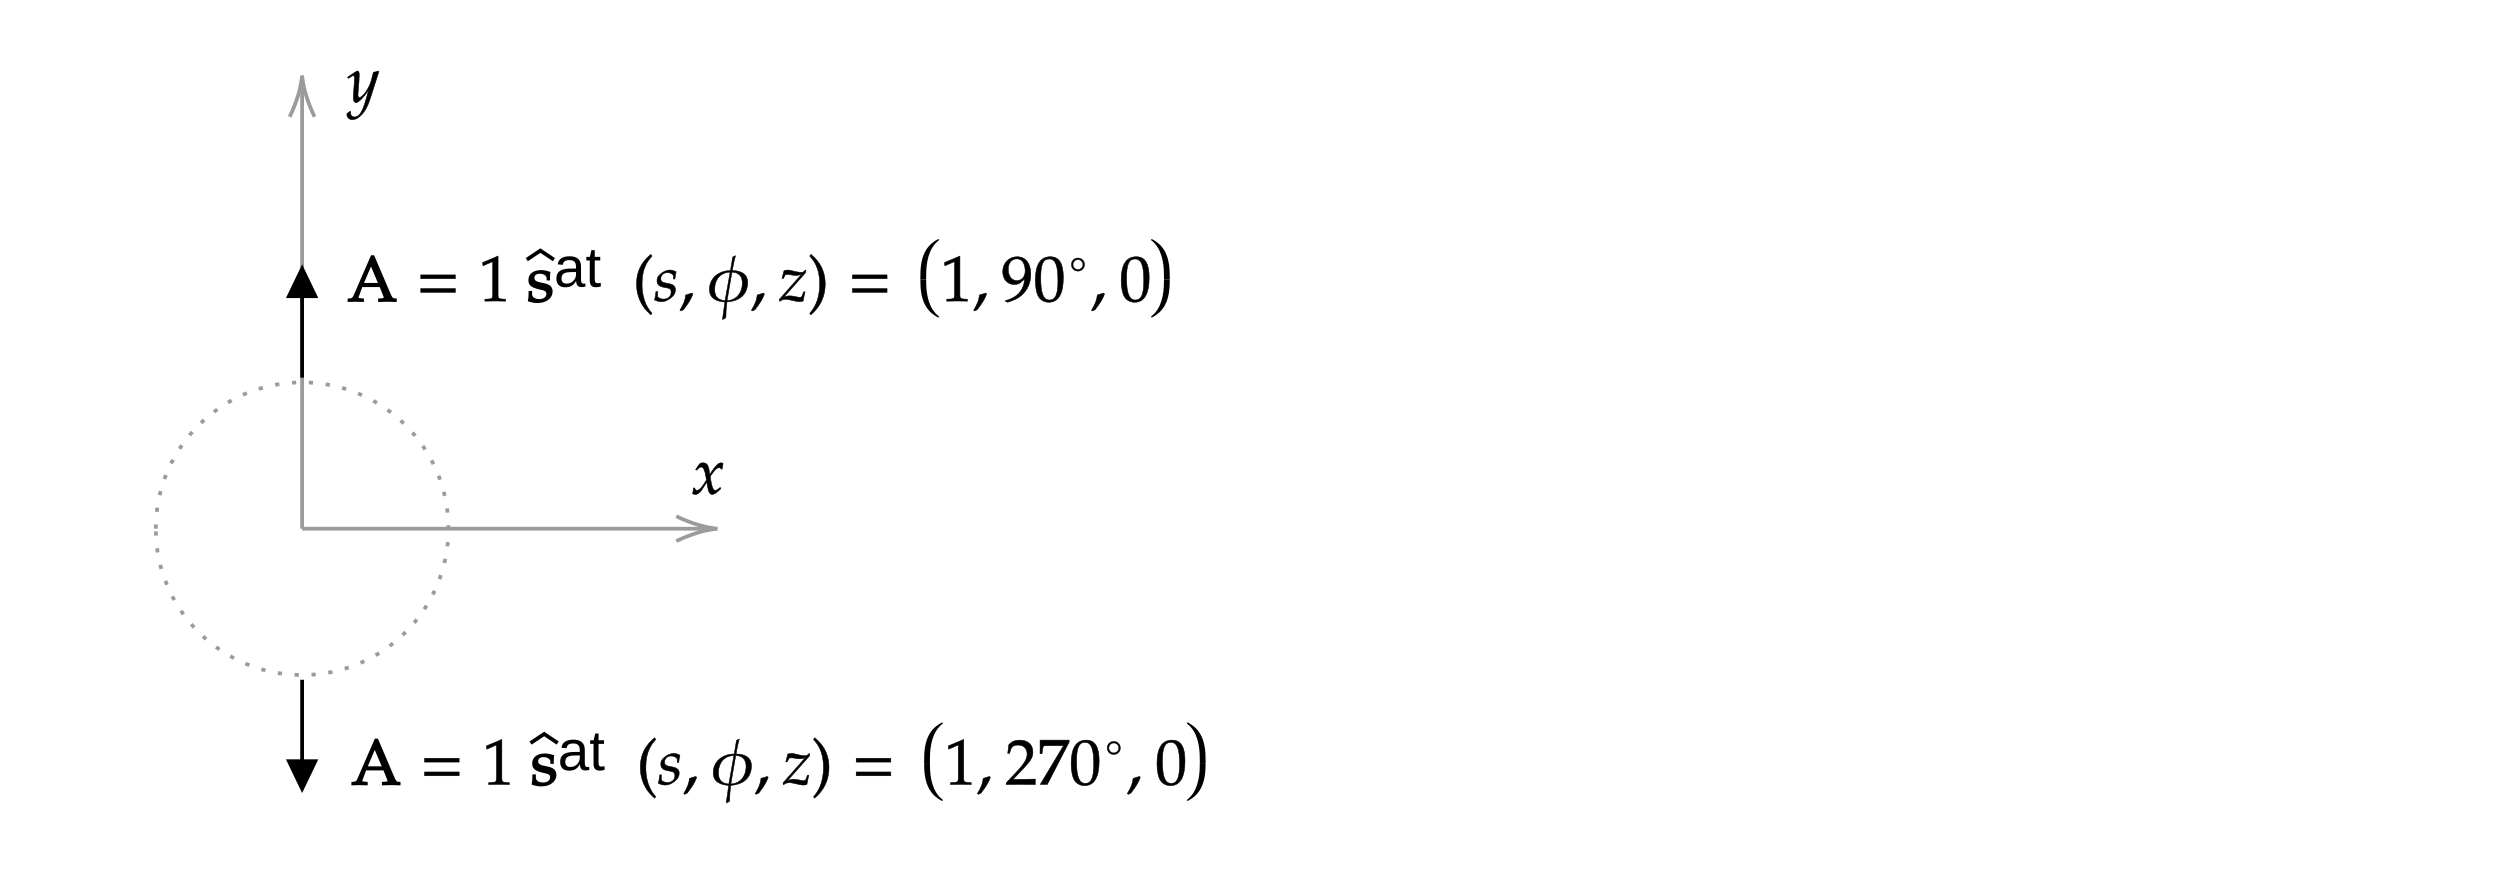
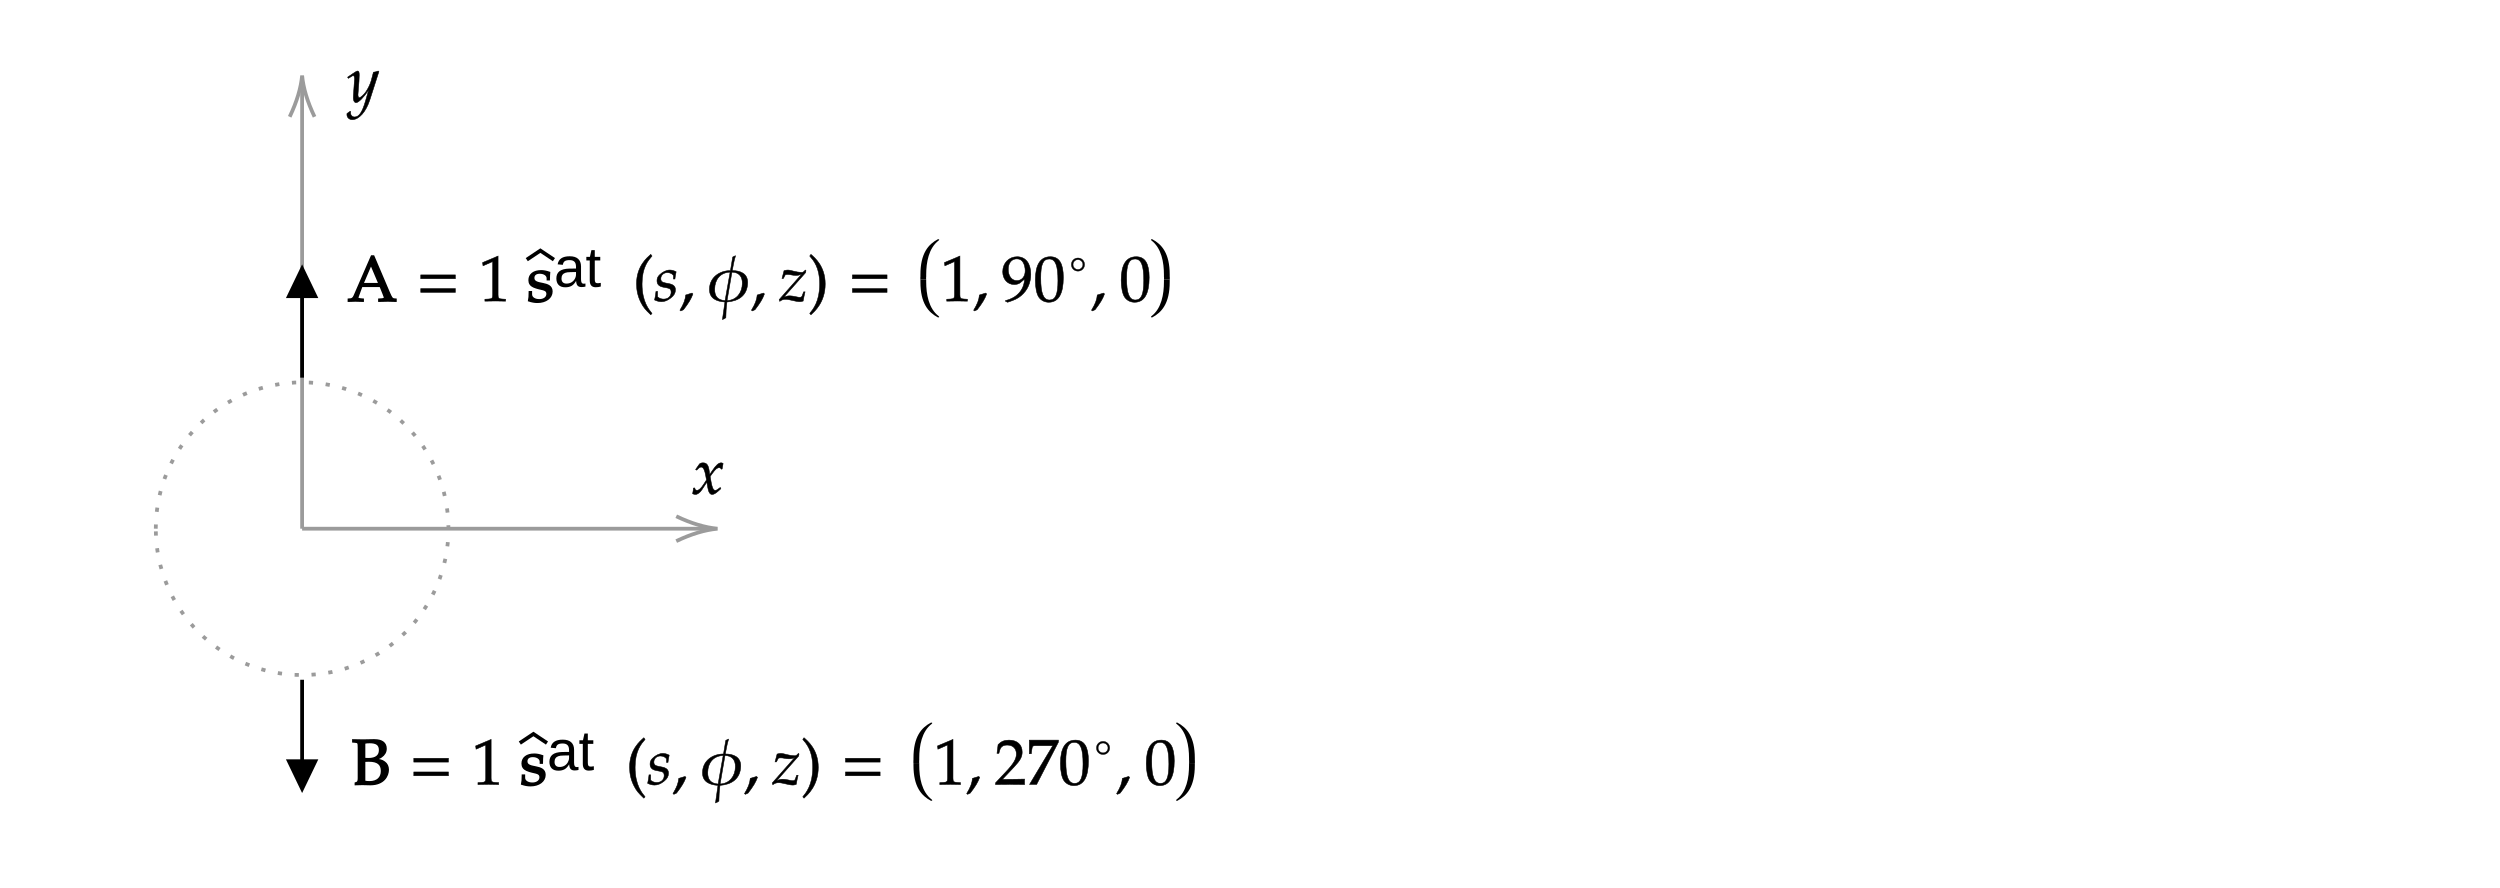
<svg xmlns="http://www.w3.org/2000/svg" x="0" y="0" width="662" height="235" style="         width:662px;         height:235px;         background: transparent;         fill: none; ">
  <svg class="role-diagram-draw-area">
    <g class="shapes-region" style="stroke: black; fill: none;">
      <g class="arrow-line">
-         <path class="connection real" stroke-dasharray="" d="  M80,140 L133.2,140 L188,140" style="stroke: rgb(155, 155, 155); stroke-width: 1; fill: none; fill-opacity: 1; stroke-opacity: 1;" />
-         <g stroke="rgb(155,155,155)" transform="matrix(-1,1.2246467991473532e-16,-1.2246467991473532e-16,-1,190,140)" style="stroke: rgb(155, 155, 155); stroke-width: 1;" stroke-opacity="1">
+         <path class="connection real" stroke-dasharray="" d="  M80,140 L133.2,140 L188,140" style="stroke: rgb(155, 155, 155); stroke-opacity: 1; stroke-width: 1; fill: none; fill-opacity: 1;" />
+         <g stroke="rgb(155,155,155)" stroke-opacity="1" transform="matrix(-1,1.2246467991473532e-16,-1.2246467991473532e-16,-1,190,140)" style="stroke: rgb(155, 155, 155); stroke-width: 1;">
          <path d=" M10.93,-3.29 Q4.96,-0.45 0,0 Q4.96,0.45 10.93,3.29" />
        </g>
      </g>
      <g class="arrow-line">
-         <path class="connection real" stroke-dasharray="" d="  M80,140 L80,22" style="stroke: rgb(155, 155, 155); stroke-width: 1; fill: none; fill-opacity: 1; stroke-opacity: 1;" />
-         <g stroke="rgb(155,155,155)" transform="matrix(3.061616997868383e-16,1,-1,3.061616997868383e-16,80,20)" style="stroke: rgb(155, 155, 155); stroke-width: 1;" stroke-opacity="1">
+         <path class="connection real" stroke-dasharray="" d="  M80,140 L80,22" style="stroke: rgb(155, 155, 155); stroke-opacity: 1; stroke-width: 1; fill: none; fill-opacity: 1;" />
+         <g stroke="rgb(155,155,155)" stroke-opacity="1" transform="matrix(3.061616997868383e-16,1,-1,3.061616997868383e-16,80,20)" style="stroke: rgb(155, 155, 155); stroke-width: 1;">
          <path d=" M10.93,-3.29 Q4.96,-0.45 0,0 Q4.96,0.45 10.93,3.29" />
        </g>
      </g>
      <g class="arrow-line">
        <path class="connection real" stroke-dasharray="" d="  M80,100 L80,73" style="stroke: rgb(0, 0, 0); stroke-width: 1; fill: none; fill-opacity: 1;" />
        <g stroke="none" fill="#000" transform="matrix(3.061616997868383e-16,1,-1,3.061616997868383e-16,80,70)" style="stroke: none; fill: rgb(0, 0, 0); stroke-width: 1;">
          <path d=" M8.93,-4.29 L0,0 L8.93,4.29 Z" />
        </g>
      </g>
      <g class="arrow-line">
        <path class="connection real" stroke-dasharray="" d="  M80,180 L80,207" style="stroke: rgb(0, 0, 0); stroke-width: 1; fill: none; fill-opacity: 1;" />
        <g stroke="none" fill="#000" transform="matrix(-1.8369701987210297e-16,-1,1,-1.8369701987210297e-16,80,210)" style="stroke: none; fill: rgb(0, 0, 0); stroke-width: 1;">
          <path d=" M8.93,-4.29 L0,0 L8.93,4.29 Z" />
        </g>
      </g>
      <g class="composite-shape">
        <path class="real" d=" M41.25,140 C41.25,118.6 58.6,101.25 80,101.25 C101.4,101.25 118.75,118.6 118.75,140 C118.75,161.4 101.4,178.75 80,178.75 C58.6,178.75 41.25,161.4 41.25,140 Z" style="stroke-width: 1; stroke: rgb(155, 155, 155); stroke-opacity: 1; fill: none; fill-opacity: 1; stroke-dasharray: 1.125, 3.35;" />
      </g>
      <g />
    </g>
    <g />
    <g />
    <g />
  </svg>
  <svg width="660" height="233" style="width:660px;height:233px;font-family:Asana-Math, Asana;background:transparent;">
    <g>
      <g>
        <g>
          <g transform="matrix(1,0,0,1,92,27)">
            <path transform="matrix(0.017,0,0,-0.017,0,0)" d="M-7 -180C-8 -187 -8 -193 -8 -198C-8 -241 29 -276 74 -276C180 -276 290 -152 349 33L490 473L479 482C450 471 427 465 405 463L370 331C358 284 323 211 290 162C255 111 206 67 184 67C172 67 163 90 164 115L180 322C182 353 184 391 184 419C184 464 177 482 160 482C147 482 133 475 85 442L3 386L14 368L64 398C69 401 80 410 89 410C103 410 111 391 111 358C111 357 111 351 110 343L93 100L92 60C92 18 110 -11 135 -11C172 -11 256 74 331 187L282 16C231 -161 181 -234 111 -234C76 -234 49 -207 49 -172C49 -167 50 -159 51 -150L41 -146Z" stroke="rgb(0,0,0)" stroke-opacity="1" stroke-width="8" fill="rgb(0,0,0)" fill-opacity="1" />
          </g>
        </g>
      </g>
    </g>
    <g>
      <g>
        <g>
          <g transform="matrix(1,0,0,1,183.25,130.75)">
            <path transform="matrix(0.017,0,0,-0.017,0,0)" d="M9 1C24 -7 40 -11 52 -11C85 -11 124 18 155 65L231 182L242 113C255 28 278 -11 314 -11C336 -11 368 6 400 35L449 79L440 98C404 68 379 53 363 53C348 53 335 63 325 83C316 102 305 139 300 168L282 269L317 318C364 383 391 406 422 406C438 406 450 398 455 383L469 387L484 472C472 479 463 482 454 482C414 482 374 446 312 354L275 299L269 347C257 446 230 482 171 482C145 482 123 474 114 461L56 378L73 368C103 402 123 416 142 416C175 416 197 375 214 277L225 215L185 153C142 86 108 54 80 54C65 54 54 58 52 63L41 91L21 88C21 53 13 27 9 1Z" stroke="rgb(0,0,0)" stroke-opacity="1" stroke-width="8" fill="rgb(0,0,0)" fill-opacity="1" />
          </g>
        </g>
      </g>
    </g>
    <g>
      <g>
        <g>
-           <g transform="matrix(1,0,0,1,92,79.69791)">
+           <g transform="matrix(1,0,0,1,92,79.69792)">
            <path transform="matrix(0.017,0,0,-0.017,0,0)" d="M408 700L376 700L106 79C94 50 74 32 52 30L15 27L15 -3C108 0 108 0 124 0C137 0 137 0 245 -3L245 27L208 30C173 33 160 40 160 56L223 229L511 229L557 114C574 72 578 59 578 50C578 39 562 32 537 30L490 27L490 -3C613 0 613 0 629 0C648 0 648 0 756 -3L756 27L722 30C696 34 685 51 650 132ZM240 269L367 567L493 269Z" stroke="rgb(0,0,0)" stroke-opacity="1" stroke-width="24" fill="rgb(0,0,0)" fill-opacity="1" />
          </g>
        </g>
        <g>
-           <g transform="matrix(1,0,0,1,110.3125,79.69791)">
+           <g transform="matrix(1,0,0,1,110.3125,79.69792)">
            <path transform="matrix(0.017,0,0,-0.017,0,0)" d="M604 347L604 406L65 406L65 347ZM604 134L604 193L65 193L65 134Z" stroke="rgb(0,0,0)" stroke-opacity="1" stroke-width="8" fill="rgb(0,0,0)" fill-opacity="1" />
          </g>
        </g>
        <g>
-           <g transform="matrix(1,0,0,1,126.7708,79.69791)">
+           <g transform="matrix(1,0,0,1,126.7708,79.69792)">
            <path transform="matrix(0.017,0,0,-0.017,0,0)" d="M418 -3L418 27L366 30C311 33 301 44 301 96L301 700L60 598L67 548L217 614L217 96C217 44 206 33 152 30L96 27L96 -3C250 0 250 0 261 0C292 0 402 -3 418 -3Z" stroke="rgb(0,0,0)" stroke-opacity="1" stroke-width="8" fill="rgb(0,0,0)" fill-opacity="1" />
          </g>
        </g>
        <g>
          <g>
            <g>
              <g>
-                 <g transform="matrix(1,0,0,1,139.4896,79.69791)">
+                 <g transform="matrix(1,0,0,1,139.4896,79.69792)">
                  <path transform="matrix(0.017,0,0,-0.017,0,0)" d="M41 143C41 74 38 44 30 4C82 -13 121 -20 167 -20C298 -20 391 50 391 148C391 321 107 228 107 358C107 408 142 436 203 436C270 436 321 401 321 354L321 331L349 331C350 389 351 413 354 444C301 462 265 469 224 469C108 469 37 414 37 324C37 276 59 242 105 221C223 169 317 195 317 109C317 55 267 17 196 17C123 17 71 52 71 102L71 143Z" stroke="rgb(0,0,0)" stroke-opacity="1" stroke-width="24" fill="rgb(0,0,0)" fill-opacity="1" />
                </g>
              </g>
            </g>
          </g>
          <svg x="139.49" overflow="visible" y="60.698" height="9" width="7.193">
            <polyline points="0.00,8.06 3.60,5.66 7.19,8.06" style="fill:none;fill-opacity:1;stroke-width:1px;stroke:rgb(0,0,0);stroke-opacity:1;" />
          </svg>
        </g>
        <g>
          <g>
            <g>
              <g>
                <text x="146.682" y="66.031" style="white-space:pre;stroke:none;fill:rgb(0,0,0);fill-opacity:1;font-size:15px;font-family:Arial, Helvetica, sans-serif;font-weight:400;font-style:normal;dominant-baseline:text-before-edge;text-decoration:none solid rgb(0, 0, 0);"> at </text>
              </g>
            </g>
          </g>
        </g>
        <g>
-           <g transform="matrix(1,0,0,1,167.5312,79.69791)">
+           <g transform="matrix(1,0,0,1,167.5312,79.69792)">
            <path transform="matrix(0.017,0,0,-0.017,0,0)" d="M146 266C146 526 243 632 301 700L282 726C225 675 60 542 60 266C60 159 85 58 133 -32C168 -99 200 -138 282 -215L301 -194C255 -137 146 -15 146 266Z" stroke="rgb(0,0,0)" stroke-opacity="1" stroke-width="8" fill="rgb(0,0,0)" fill-opacity="1" />
          </g>
        </g>
        <g>
-           <g transform="matrix(1,0,0,1,173.1771,79.69791)">
+           <g transform="matrix(1,0,0,1,173.1771,79.69792)">
            <path transform="matrix(0.017,0,0,-0.017,0,0)" d="M31 148C26 97 20 62 9 16C47 -2 81 -11 116 -11C165 -11 211 7 262 47C313 87 334 124 334 174C334 228 302 257 228 271L185 279C125 290 106 307 106 348C106 401 151 442 208 442C249 442 287 424 303 397L303 342L326 342C330 377 334 404 345 455C306 474 278 482 245 482C193 482 132 452 84 404C58 377 47 352 47 316C47 260 78 228 144 215L207 203C251 195 267 177 267 138C267 73 221 29 150 29C115 29 84 40 56 64L56 148Z" stroke="rgb(0,0,0)" stroke-opacity="1" stroke-width="8" fill="rgb(0,0,0)" fill-opacity="1" />
          </g>
        </g>
        <g>
-           <g transform="matrix(1,0,0,1,179.7761,79.69791)">
-             <path transform="matrix(0.017,0,0,-0.017,0,0)" d="M204 123C177 114 159 108 106 93C99 17 74 -48 16 -144L30 -155L71 -136C152 -31 190 32 218 109Z" stroke="rgb(0,0,0)" stroke-opacity="1" stroke-width="8" fill="rgb(0,0,0)" fill-opacity="1" />
-           </g>
-         </g>
-         <g>
-           <g transform="matrix(1,0,0,1,187.4062,79.69791)">
+           <g transform="matrix(1,0,0,1,179.776,79.69792)">
+             <path transform="matrix(0.017,0,0,-0.017,0,0)" d="M204 123C177 114 159 108 106 93C99 17 74 -48 16 -144L30 -155L71 -136C152 -31 190 32 218 109Z" stroke="rgb(0,0,0)" stroke-opacity="1" stroke-width="8" fill="rgb(0,0,0)" fill-opacity="1" />
+           </g>
+         </g>
+         <g>
+           <g transform="matrix(1,0,0,1,187.4063,79.69792)">
            <path transform="matrix(0.017,0,0,-0.017,0,0)" d="M622 285C624 428 505 474 382 473C398 548 407 624 432 699L432 705C418 700 404 693 389 684L354 473C184 474 30 367 27 185C24 37 142 -8 268 -16L229 -289C249 -282 267 -274 282 -261C283 -179 288 -98 299 -16C481 -3 618 87 622 285ZM539 273C537 130 451 11 301 6L377 449C487 447 541 380 539 273ZM349 449L270 5C155 14 106 73 108 187C111 336 196 444 349 449Z" stroke="rgb(0,0,0)" stroke-opacity="1" stroke-width="8" fill="rgb(0,0,0)" fill-opacity="1" />
          </g>
        </g>
        <g>
-           <g transform="matrix(1,0,0,1,198.7136,79.69791)">
-             <path transform="matrix(0.017,0,0,-0.017,0,0)" d="M204 123C177 114 159 108 106 93C99 17 74 -48 16 -144L30 -155L71 -136C152 -31 190 32 218 109Z" stroke="rgb(0,0,0)" stroke-opacity="1" stroke-width="8" fill="rgb(0,0,0)" fill-opacity="1" />
-           </g>
-         </g>
-         <g>
-           <g transform="matrix(1,0,0,1,206.3438,79.69791)">
+           <g transform="matrix(1,0,0,1,198.7135,79.69792)">
+             <path transform="matrix(0.017,0,0,-0.017,0,0)" d="M204 123C177 114 159 108 106 93C99 17 74 -48 16 -144L30 -155L71 -136C152 -31 190 32 218 109Z" stroke="rgb(0,0,0)" stroke-opacity="1" stroke-width="8" fill="rgb(0,0,0)" fill-opacity="1" />
+           </g>
+         </g>
+         <g>
+           <g transform="matrix(1,0,0,1,206.3438,79.69792)">
            <path transform="matrix(0.017,0,0,-0.017,0,0)" d="M322 -11C334 -11 343 -9 372 -1C383 61 391 95 402 142L380 142L358 82C352 64 340 57 319 57C307 57 291 59 270 64L252 68C219 75 185 80 166 80C134 80 107 74 71 59L410 441L416 473L407 482L384 459C374 449 364 445 350 445C316 445 264 453 216 466L198 471C170 478 150 482 136 482C119 482 99 479 75 472L43 350L64 350L94 408C111 412 120 413 133 413C174 413 206 398 259 398C295 398 319 404 352 421L-1 21L8 -6C37 17 64 26 99 26C162 26 253 -11 322 -11Z" stroke="rgb(0,0,0)" stroke-opacity="1" stroke-width="8" fill="rgb(0,0,0)" fill-opacity="1" />
          </g>
        </g>
        <g>
-           <g transform="matrix(1,0,0,1,213.875,79.69791)">
+           <g transform="matrix(1,0,0,1,213.875,79.69792)">
            <path transform="matrix(0.017,0,0,-0.017,0,0)" d="M51 726L32 700C87 636 187 526 187 266C187 -10 83 -131 32 -194L51 -215C104 -165 273 -23 273 265C273 542 108 675 51 726Z" stroke="rgb(0,0,0)" stroke-opacity="1" stroke-width="8" fill="rgb(0,0,0)" fill-opacity="1" />
          </g>
        </g>
        <g>
-           <g transform="matrix(1,0,0,1,224.6198,79.69791)">
+           <g transform="matrix(1,0,0,1,224.6198,79.69792)">
            <path transform="matrix(0.017,0,0,-0.017,0,0)" d="M604 347L604 406L65 406L65 347ZM604 134L604 193L65 193L65 134Z" stroke="rgb(0,0,0)" stroke-opacity="1" stroke-width="8" fill="rgb(0,0,0)" fill-opacity="1" />
          </g>
        </g>
        <g>
          <svg x="242.266" overflow="visible" y="61.698" height="24" width="8.5">
            <path d=" M 6.27 1.70 c 0.00 -0.06 -0.04 -0.08 -0.08 -0.08 c -0.03 0.00 -0.06 0.01 -0.08 0.02 c -2.55 1.34 -4.65 3.73 -4.65 9.40 v 0.60 h 1.53 v -0.60 c 0.00 -3.23 0.64 -7.03 3.31 -9.06 c 0.12 -0.09 0.13 -0.19 0.13 -0.28 z   M 1.44 11.64 v 0.72 h 1.53 v -0.72 z" style="fill:rgb(0,0,0);fill-opacity:1;stroke-width:1px;stroke:none;stroke-opacity:1;" />
            <path d=" M 6.27 22.30 c 0.00 0.06 -0.04 0.08 -0.08 0.08 c -0.03 0.00 -0.06 -0.01 -0.08 -0.02 c -2.55 -1.34 -4.65 -3.73 -4.65 -9.40 v -0.60 h 1.53 v 0.60 c 0.00 3.23 0.64 7.03 3.31 9.06 c 0.12 0.09 0.13 0.19 0.13 0.28 z" style="fill:rgb(0,0,0);fill-opacity:1;stroke-width:1px;stroke:none;stroke-opacity:1;" />
          </svg>
        </g>
        <g>
-           <g transform="matrix(1,0,0,1,249.0677,79.69791)">
+           <g transform="matrix(1,0,0,1,249.0677,79.69792)">
            <path transform="matrix(0.017,0,0,-0.017,0,0)" d="M418 -3L418 27L366 30C311 33 301 44 301 96L301 700L60 598L67 548L217 614L217 96C217 44 206 33 152 30L96 27L96 -3C250 0 250 0 261 0C292 0 402 -3 418 -3Z" stroke="rgb(0,0,0)" stroke-opacity="1" stroke-width="8" fill="rgb(0,0,0)" fill-opacity="1" />
          </g>
        </g>
        <g>
-           <g transform="matrix(1,0,0,1,257.5521,79.69791)">
-             <path transform="matrix(0.017,0,0,-0.017,0,0)" d="M204 123C177 114 159 108 106 93C99 17 74 -48 16 -144L30 -155L71 -136C152 -31 190 32 218 109Z" stroke="rgb(0,0,0)" stroke-opacity="1" stroke-width="8" fill="rgb(0,0,0)" fill-opacity="1" />
-           </g>
-         </g>
-         <g>
-           <g transform="matrix(1,0,0,1,265.1823,79.69791)">
+           <g transform="matrix(1,0,0,1,257.5521,79.69792)">
+             <path transform="matrix(0.017,0,0,-0.017,0,0)" d="M204 123C177 114 159 108 106 93C99 17 74 -48 16 -144L30 -155L71 -136C152 -31 190 32 218 109Z" stroke="rgb(0,0,0)" stroke-opacity="1" stroke-width="8" fill="rgb(0,0,0)" fill-opacity="1" />
+           </g>
+         </g>
+         <g>
+           <g transform="matrix(1,0,0,1,265.1823,79.69792)">
            <path transform="matrix(0.017,0,0,-0.017,0,0)" d="M96 -20C207 16 255 39 309 85C406 168 457 283 457 417C457 586 376 689 244 689C116 689 20 589 20 455C20 340 95 256 199 256C233 256 272 267 290 282L360 340C352 172 243 49 62 5L62 -3ZM240 656C285 656 318 637 340 597C358 565 370 516 370 471C370 379 317 317 240 317C160 317 106 388 106 492C106 593 158 656 240 656ZM762 689C607 689 528 566 528 324C528 207 549 106 584 57C619 8 675 -20 737 -20C888 -20 964 110 964 366C964 585 899 689 762 689ZM744 654C841 654 880 556 880 316C880 103 842 15 750 15C653 15 612 116 612 360C612 571 649 654 744 654Z" stroke="rgb(0,0,0)" stroke-opacity="1" stroke-width="8" fill="rgb(0,0,0)" fill-opacity="1" />
          </g>
        </g>
        <g>
          <g>
            <g>
              <g>
-                 <g transform="matrix(1,0,0,1,283.1302,73.27501)">
+                 <g transform="matrix(1,0,0,1,283.1302,73.275)">
                  <path transform="matrix(0.0119,0,0,-0.0119,0,0)" d="M342 271C342 352 277 417 195 417C112 417 47 352 47 271C47 188 112 124 195 124C277 124 342 188 342 271ZM304 271C304 209 254 161 195 161C133 161 85 209 85 271C85 331 133 380 195 380C254 380 304 331 304 271Z" stroke="rgb(0,0,0)" stroke-opacity="1" stroke-width="8" fill="rgb(0,0,0)" fill-opacity="1" />
                </g>
              </g>
            </g>
          </g>
        </g>
        <g>
-           <g transform="matrix(1,0,0,1,288.7656,79.69791)">
-             <path transform="matrix(0.017,0,0,-0.017,0,0)" d="M204 123C177 114 159 108 106 93C99 17 74 -48 16 -144L30 -155L71 -136C152 -31 190 32 218 109Z" stroke="rgb(0,0,0)" stroke-opacity="1" stroke-width="8" fill="rgb(0,0,0)" fill-opacity="1" />
-           </g>
-         </g>
-         <g>
-           <g transform="matrix(1,0,0,1,296.3958,79.69791)">
+           <g transform="matrix(1,0,0,1,288.7656,79.69792)">
+             <path transform="matrix(0.017,0,0,-0.017,0,0)" d="M204 123C177 114 159 108 106 93C99 17 74 -48 16 -144L30 -155L71 -136C152 -31 190 32 218 109Z" stroke="rgb(0,0,0)" stroke-opacity="1" stroke-width="8" fill="rgb(0,0,0)" fill-opacity="1" />
+           </g>
+         </g>
+         <g>
+           <g transform="matrix(1,0,0,1,296.3958,79.69792)">
            <path transform="matrix(0.017,0,0,-0.017,0,0)" d="M263 689C108 689 29 566 29 324C29 207 50 106 85 57C120 8 176 -20 238 -20C389 -20 465 110 465 366C465 585 400 689 263 689ZM245 654C342 654 381 556 381 316C381 103 343 15 251 15C154 15 113 116 113 360C113 571 150 654 245 654Z" stroke="rgb(0,0,0)" stroke-opacity="1" stroke-width="8" fill="rgb(0,0,0)" fill-opacity="1" />
          </g>
        </g>
        <g>
          <svg x="303.182" overflow="visible" y="61.698" height="24" width="8.5">
            <path d=" M 1.75 1.70 c 0.00 -0.06 0.04 -0.08 0.08 -0.08 c 0.03 0.00 0.06 0.01 0.08 0.02 c 2.55 1.34 4.65 3.73 4.65 9.40 v 0.60 h -1.53 v -0.60 c 0.00 -3.23 -0.64 -7.03 -3.31 -9.06 c -0.12 -0.09 -0.13 -0.19 -0.13 -0.28 z  M 6.58 11.64 v 0.72 h -1.53 v -0.72 z" style="fill:rgb(0,0,0);fill-opacity:1;stroke-width:1px;stroke:none;stroke-opacity:1;" />
            <path d=" M 1.75 22.30 c 0.00 0.06 0.04 0.08 0.08 0.08 c 0.03 0.00 0.06 -0.01 0.08 -0.02 c 2.55 -1.34 4.65 -3.73 4.65 -9.40 v -0.60 h -1.53 v 0.60 c 0.00 3.23 -0.64 7.03 -3.31 9.06 c -0.12 0.09 -0.13 0.19 -0.13 0.28 z" style="fill:rgb(0,0,0);fill-opacity:1;stroke-width:1px;stroke:none;stroke-opacity:1;" />
          </svg>
        </g>
      </g>
    </g>
    <g>
      <g>
        <g>
          <g transform="matrix(1,0,0,1,93,207.6979)">
-             <path transform="matrix(0.017,0,0,-0.017,0,0)" d="M408 700L376 700L106 79C94 50 74 32 52 30L15 27L15 -3C108 0 108 0 124 0C137 0 137 0 245 -3L245 27L208 30C173 33 160 40 160 56L223 229L511 229L557 114C574 72 578 59 578 50C578 39 562 32 537 30L490 27L490 -3C613 0 613 0 629 0C648 0 648 0 756 -3L756 27L722 30C696 34 685 51 650 132ZM240 269L367 567L493 269Z" stroke="rgb(0,0,0)" stroke-opacity="1" stroke-width="24" fill="rgb(0,0,0)" fill-opacity="1" />
-           </g>
-         </g>
-         <g>
-           <g transform="matrix(1,0,0,1,111.3125,207.6979)">
+             <path transform="matrix(0.017,0,0,-0.017,0,0)" d="M298 -3C508 -3 576 134 576 228C576 279 556 320 518 347C480 375 446 384 369 390C418 400 441 409 469 428C517 461 542 504 542 556C542 644 479 692 363 692L338 692C199 689 199 689 184 689C165 689 165 689 26 692L26 662L62 659C109 655 113 648 113 569L113 95C113 58 105 36 91 30L65 20L65 -3C134 -1 155 0 174 0C199 0 261 -3 298 -3ZM208 362C247 364 256 364 275 364C410 364 473 315 473 208C473 102 404 39 285 39C256 39 233 41 208 47ZM208 644C234 650 257 652 289 652C396 652 443 616 443 533C443 446 383 399 269 399C252 399 239 399 208 401Z" stroke="rgb(0,0,0)" stroke-opacity="1" stroke-width="24" fill="rgb(0,0,0)" fill-opacity="1" />
+           </g>
+         </g>
+         <g>
+           <g transform="matrix(1,0,0,1,108.474,207.6979)">
            <path transform="matrix(0.017,0,0,-0.017,0,0)" d="M604 347L604 406L65 406L65 347ZM604 134L604 193L65 193L65 134Z" stroke="rgb(0,0,0)" stroke-opacity="1" stroke-width="8" fill="rgb(0,0,0)" fill-opacity="1" />
          </g>
        </g>
        <g>
-           <g transform="matrix(1,0,0,1,127.7708,207.6979)">
+           <g transform="matrix(1,0,0,1,124.9323,207.6979)">
            <path transform="matrix(0.017,0,0,-0.017,0,0)" d="M418 -3L418 27L366 30C311 33 301 44 301 96L301 700L60 598L67 548L217 614L217 96C217 44 206 33 152 30L96 27L96 -3C250 0 250 0 261 0C292 0 402 -3 418 -3Z" stroke="rgb(0,0,0)" stroke-opacity="1" stroke-width="8" fill="rgb(0,0,0)" fill-opacity="1" />
          </g>
        </g>
        <g>
          <g>
            <g>
              <g>
-                 <g transform="matrix(1,0,0,1,140.4896,207.6979)">
+                 <g transform="matrix(1,0,0,1,137.651,207.6979)">
                  <path transform="matrix(0.017,0,0,-0.017,0,0)" d="M41 143C41 74 38 44 30 4C82 -13 121 -20 167 -20C298 -20 391 50 391 148C391 321 107 228 107 358C107 408 142 436 203 436C270 436 321 401 321 354L321 331L349 331C350 389 351 413 354 444C301 462 265 469 224 469C108 469 37 414 37 324C37 276 59 242 105 221C223 169 317 195 317 109C317 55 267 17 196 17C123 17 71 52 71 102L71 143Z" stroke="rgb(0,0,0)" stroke-opacity="1" stroke-width="24" fill="rgb(0,0,0)" fill-opacity="1" />
                </g>
              </g>
            </g>
          </g>
-           <svg x="140.49" overflow="visible" y="188.698" height="9" width="7.193">
+           <svg x="137.651" overflow="visible" y="188.698" height="9" width="7.193">
            <polyline points="0.00,8.06 3.60,5.66 7.19,8.06" style="fill:none;fill-opacity:1;stroke-width:1px;stroke:rgb(0,0,0);stroke-opacity:1;" />
          </svg>
        </g>
        <g>
          <g>
            <g>
              <g>
-                 <text x="147.682" y="194.031" style="white-space:pre;stroke:none;fill:rgb(0,0,0);fill-opacity:1;font-size:15px;font-family:Arial, Helvetica, sans-serif;font-weight:400;font-style:normal;dominant-baseline:text-before-edge;text-decoration:none solid rgb(0, 0, 0);"> at </text>
-               </g>
-             </g>
-           </g>
-         </g>
-         <g>
-           <g transform="matrix(1,0,0,1,168.5312,207.6979)">
+                 <text x="144.844" y="194.031" style="white-space:pre;stroke:none;fill:rgb(0,0,0);fill-opacity:1;font-size:15px;font-family:Arial, Helvetica, sans-serif;font-weight:400;font-style:normal;dominant-baseline:text-before-edge;text-decoration:none solid rgb(0, 0, 0);"> at </text>
+               </g>
+             </g>
+           </g>
+         </g>
+         <g>
+           <g transform="matrix(1,0,0,1,165.6927,207.6979)">
            <path transform="matrix(0.017,0,0,-0.017,0,0)" d="M146 266C146 526 243 632 301 700L282 726C225 675 60 542 60 266C60 159 85 58 133 -32C168 -99 200 -138 282 -215L301 -194C255 -137 146 -15 146 266Z" stroke="rgb(0,0,0)" stroke-opacity="1" stroke-width="8" fill="rgb(0,0,0)" fill-opacity="1" />
          </g>
        </g>
        <g>
-           <g transform="matrix(1,0,0,1,174.1771,207.6979)">
+           <g transform="matrix(1,0,0,1,171.3385,207.6979)">
            <path transform="matrix(0.017,0,0,-0.017,0,0)" d="M31 148C26 97 20 62 9 16C47 -2 81 -11 116 -11C165 -11 211 7 262 47C313 87 334 124 334 174C334 228 302 257 228 271L185 279C125 290 106 307 106 348C106 401 151 442 208 442C249 442 287 424 303 397L303 342L326 342C330 377 334 404 345 455C306 474 278 482 245 482C193 482 132 452 84 404C58 377 47 352 47 316C47 260 78 228 144 215L207 203C251 195 267 177 267 138C267 73 221 29 150 29C115 29 84 40 56 64L56 148Z" stroke="rgb(0,0,0)" stroke-opacity="1" stroke-width="8" fill="rgb(0,0,0)" fill-opacity="1" />
          </g>
        </g>
        <g>
-           <g transform="matrix(1,0,0,1,180.7761,207.6979)">
-             <path transform="matrix(0.017,0,0,-0.017,0,0)" d="M204 123C177 114 159 108 106 93C99 17 74 -48 16 -144L30 -155L71 -136C152 -31 190 32 218 109Z" stroke="rgb(0,0,0)" stroke-opacity="1" stroke-width="8" fill="rgb(0,0,0)" fill-opacity="1" />
-           </g>
-         </g>
-         <g>
-           <g transform="matrix(1,0,0,1,188.4062,207.6979)">
+           <g transform="matrix(1,0,0,1,177.9375,207.6979)">
+             <path transform="matrix(0.017,0,0,-0.017,0,0)" d="M204 123C177 114 159 108 106 93C99 17 74 -48 16 -144L30 -155L71 -136C152 -31 190 32 218 109Z" stroke="rgb(0,0,0)" stroke-opacity="1" stroke-width="8" fill="rgb(0,0,0)" fill-opacity="1" />
+           </g>
+         </g>
+         <g>
+           <g transform="matrix(1,0,0,1,185.5677,207.6979)">
            <path transform="matrix(0.017,0,0,-0.017,0,0)" d="M622 285C624 428 505 474 382 473C398 548 407 624 432 699L432 705C418 700 404 693 389 684L354 473C184 474 30 367 27 185C24 37 142 -8 268 -16L229 -289C249 -282 267 -274 282 -261C283 -179 288 -98 299 -16C481 -3 618 87 622 285ZM539 273C537 130 451 11 301 6L377 449C487 447 541 380 539 273ZM349 449L270 5C155 14 106 73 108 187C111 336 196 444 349 449Z" stroke="rgb(0,0,0)" stroke-opacity="1" stroke-width="8" fill="rgb(0,0,0)" fill-opacity="1" />
          </g>
        </g>
        <g>
-           <g transform="matrix(1,0,0,1,199.7136,207.6979)">
-             <path transform="matrix(0.017,0,0,-0.017,0,0)" d="M204 123C177 114 159 108 106 93C99 17 74 -48 16 -144L30 -155L71 -136C152 -31 190 32 218 109Z" stroke="rgb(0,0,0)" stroke-opacity="1" stroke-width="8" fill="rgb(0,0,0)" fill-opacity="1" />
-           </g>
-         </g>
-         <g>
-           <g transform="matrix(1,0,0,1,207.3438,207.6979)">
+           <g transform="matrix(1,0,0,1,196.875,207.6979)">
+             <path transform="matrix(0.017,0,0,-0.017,0,0)" d="M204 123C177 114 159 108 106 93C99 17 74 -48 16 -144L30 -155L71 -136C152 -31 190 32 218 109Z" stroke="rgb(0,0,0)" stroke-opacity="1" stroke-width="8" fill="rgb(0,0,0)" fill-opacity="1" />
+           </g>
+         </g>
+         <g>
+           <g transform="matrix(1,0,0,1,204.5052,207.6979)">
            <path transform="matrix(0.017,0,0,-0.017,0,0)" d="M322 -11C334 -11 343 -9 372 -1C383 61 391 95 402 142L380 142L358 82C352 64 340 57 319 57C307 57 291 59 270 64L252 68C219 75 185 80 166 80C134 80 107 74 71 59L410 441L416 473L407 482L384 459C374 449 364 445 350 445C316 445 264 453 216 466L198 471C170 478 150 482 136 482C119 482 99 479 75 472L43 350L64 350L94 408C111 412 120 413 133 413C174 413 206 398 259 398C295 398 319 404 352 421L-1 21L8 -6C37 17 64 26 99 26C162 26 253 -11 322 -11Z" stroke="rgb(0,0,0)" stroke-opacity="1" stroke-width="8" fill="rgb(0,0,0)" fill-opacity="1" />
          </g>
        </g>
        <g>
-           <g transform="matrix(1,0,0,1,214.875,207.6979)">
+           <g transform="matrix(1,0,0,1,212.0365,207.6979)">
            <path transform="matrix(0.017,0,0,-0.017,0,0)" d="M51 726L32 700C87 636 187 526 187 266C187 -10 83 -131 32 -194L51 -215C104 -165 273 -23 273 265C273 542 108 675 51 726Z" stroke="rgb(0,0,0)" stroke-opacity="1" stroke-width="8" fill="rgb(0,0,0)" fill-opacity="1" />
          </g>
        </g>
        <g>
-           <g transform="matrix(1,0,0,1,225.6198,207.6979)">
+           <g transform="matrix(1,0,0,1,222.7813,207.6979)">
            <path transform="matrix(0.017,0,0,-0.017,0,0)" d="M604 347L604 406L65 406L65 347ZM604 134L604 193L65 193L65 134Z" stroke="rgb(0,0,0)" stroke-opacity="1" stroke-width="8" fill="rgb(0,0,0)" fill-opacity="1" />
          </g>
        </g>
        <g>
-           <svg x="243.266" overflow="visible" y="189.698" height="24" width="8.5">
+           <svg x="240.427" overflow="visible" y="189.698" height="24" width="8.5">
            <path d=" M 6.27 1.70 c 0.00 -0.06 -0.04 -0.08 -0.08 -0.08 c -0.03 0.00 -0.06 0.01 -0.08 0.02 c -2.55 1.34 -4.65 3.73 -4.65 9.40 v 0.60 h 1.53 v -0.60 c 0.00 -3.23 0.64 -7.03 3.31 -9.06 c 0.12 -0.09 0.13 -0.19 0.13 -0.28 z   M 1.44 11.64 v 0.72 h 1.53 v -0.72 z" style="fill:rgb(0,0,0);fill-opacity:1;stroke-width:1px;stroke:none;stroke-opacity:1;" />
            <path d=" M 6.27 22.30 c 0.00 0.06 -0.04 0.08 -0.08 0.08 c -0.03 0.00 -0.06 -0.01 -0.08 -0.02 c -2.55 -1.34 -4.65 -3.73 -4.65 -9.40 v -0.60 h 1.53 v 0.60 c 0.00 3.23 0.64 7.03 3.31 9.06 c 0.12 0.09 0.13 0.19 0.13 0.28 z" style="fill:rgb(0,0,0);fill-opacity:1;stroke-width:1px;stroke:none;stroke-opacity:1;" />
          </svg>
        </g>
        <g>
-           <g transform="matrix(1,0,0,1,250.0677,207.6979)">
+           <g transform="matrix(1,0,0,1,247.2292,207.6979)">
            <path transform="matrix(0.017,0,0,-0.017,0,0)" d="M418 -3L418 27L366 30C311 33 301 44 301 96L301 700L60 598L67 548L217 614L217 96C217 44 206 33 152 30L96 27L96 -3C250 0 250 0 261 0C292 0 402 -3 418 -3Z" stroke="rgb(0,0,0)" stroke-opacity="1" stroke-width="8" fill="rgb(0,0,0)" fill-opacity="1" />
          </g>
        </g>
        <g>
-           <g transform="matrix(1,0,0,1,258.5521,207.6979)">
-             <path transform="matrix(0.017,0,0,-0.017,0,0)" d="M204 123C177 114 159 108 106 93C99 17 74 -48 16 -144L30 -155L71 -136C152 -31 190 32 218 109Z" stroke="rgb(0,0,0)" stroke-opacity="1" stroke-width="8" fill="rgb(0,0,0)" fill-opacity="1" />
-           </g>
-         </g>
-         <g>
-           <g transform="matrix(1,0,0,1,266.1823,207.6979)">
+           <g transform="matrix(1,0,0,1,255.7135,207.6979)">
+             <path transform="matrix(0.017,0,0,-0.017,0,0)" d="M204 123C177 114 159 108 106 93C99 17 74 -48 16 -144L30 -155L71 -136C152 -31 190 32 218 109Z" stroke="rgb(0,0,0)" stroke-opacity="1" stroke-width="8" fill="rgb(0,0,0)" fill-opacity="1" />
+           </g>
+         </g>
+         <g>
+           <g transform="matrix(1,0,0,1,263.3438,207.6979)">
            <path transform="matrix(0.017,0,0,-0.017,0,0)" d="M16 23L16 -3C203 -3 203 0 239 0C275 0 275 -3 468 -3L468 82C353 77 307 81 122 77L304 270C401 373 431 428 431 503C431 618 353 689 226 689C154 689 105 669 56 619L39 483L68 483L81 529C97 587 133 612 200 612C286 612 341 558 341 473C341 398 299 324 186 204ZM908 603L546 -1L656 -1L996 659L996 689L543 689L543 477L573 477L580 533C588 595 595 603 641 603ZM1261 689C1106 689 1027 566 1027 324C1027 207 1048 106 1083 57C1118 8 1174 -20 1236 -20C1387 -20 1463 110 1463 366C1463 585 1398 689 1261 689ZM1243 654C1340 654 1379 556 1379 316C1379 103 1341 15 1249 15C1152 15 1111 116 1111 360C1111 571 1148 654 1243 654Z" stroke="rgb(0,0,0)" stroke-opacity="1" stroke-width="8" fill="rgb(0,0,0)" fill-opacity="1" />
          </g>
        </g>
        <g>
          <g>
            <g>
              <g>
-                 <g transform="matrix(1,0,0,1,292.6146,201.275)">
+                 <g transform="matrix(1,0,0,1,289.776,201.275)">
                  <path transform="matrix(0.0119,0,0,-0.0119,0,0)" d="M342 271C342 352 277 417 195 417C112 417 47 352 47 271C47 188 112 124 195 124C277 124 342 188 342 271ZM304 271C304 209 254 161 195 161C133 161 85 209 85 271C85 331 133 380 195 380C254 380 304 331 304 271Z" stroke="rgb(0,0,0)" stroke-opacity="1" stroke-width="8" fill="rgb(0,0,0)" fill-opacity="1" />
                </g>
              </g>
            </g>
          </g>
        </g>
        <g>
-           <g transform="matrix(1,0,0,1,298.25,207.6979)">
-             <path transform="matrix(0.017,0,0,-0.017,0,0)" d="M204 123C177 114 159 108 106 93C99 17 74 -48 16 -144L30 -155L71 -136C152 -31 190 32 218 109Z" stroke="rgb(0,0,0)" stroke-opacity="1" stroke-width="8" fill="rgb(0,0,0)" fill-opacity="1" />
-           </g>
-         </g>
-         <g>
-           <g transform="matrix(1,0,0,1,305.8802,207.6979)">
+           <g transform="matrix(1,0,0,1,295.4115,207.6979)">
+             <path transform="matrix(0.017,0,0,-0.017,0,0)" d="M204 123C177 114 159 108 106 93C99 17 74 -48 16 -144L30 -155L71 -136C152 -31 190 32 218 109Z" stroke="rgb(0,0,0)" stroke-opacity="1" stroke-width="8" fill="rgb(0,0,0)" fill-opacity="1" />
+           </g>
+         </g>
+         <g>
+           <g transform="matrix(1,0,0,1,303.0417,207.6979)">
            <path transform="matrix(0.017,0,0,-0.017,0,0)" d="M263 689C108 689 29 566 29 324C29 207 50 106 85 57C120 8 176 -20 238 -20C389 -20 465 110 465 366C465 585 400 689 263 689ZM245 654C342 654 381 556 381 316C381 103 343 15 251 15C154 15 113 116 113 360C113 571 150 654 245 654Z" stroke="rgb(0,0,0)" stroke-opacity="1" stroke-width="8" fill="rgb(0,0,0)" fill-opacity="1" />
          </g>
        </g>
        <g>
-           <svg x="312.667" overflow="visible" y="189.698" height="24" width="8.5">
+           <svg x="309.828" overflow="visible" y="189.698" height="24" width="8.5">
            <path d=" M 1.75 1.70 c 0.00 -0.06 0.04 -0.08 0.08 -0.08 c 0.03 0.00 0.06 0.01 0.08 0.02 c 2.55 1.34 4.65 3.73 4.65 9.40 v 0.60 h -1.53 v -0.60 c 0.00 -3.23 -0.64 -7.03 -3.31 -9.06 c -0.12 -0.09 -0.13 -0.19 -0.13 -0.28 z  M 6.58 11.64 v 0.72 h -1.53 v -0.72 z" style="fill:rgb(0,0,0);fill-opacity:1;stroke-width:1px;stroke:none;stroke-opacity:1;" />
            <path d=" M 1.75 22.30 c 0.00 0.06 0.04 0.08 0.08 0.08 c 0.03 0.00 0.06 -0.01 0.08 -0.02 c 2.55 -1.34 4.65 -3.73 4.65 -9.40 v -0.60 h -1.53 v 0.60 c 0.00 3.23 -0.64 7.03 -3.31 9.06 c -0.12 0.09 -0.13 0.19 -0.13 0.28 z" style="fill:rgb(0,0,0);fill-opacity:1;stroke-width:1px;stroke:none;stroke-opacity:1;" />
          </svg>
        </g>
      </g>
    </g>
  </svg>
</svg>
